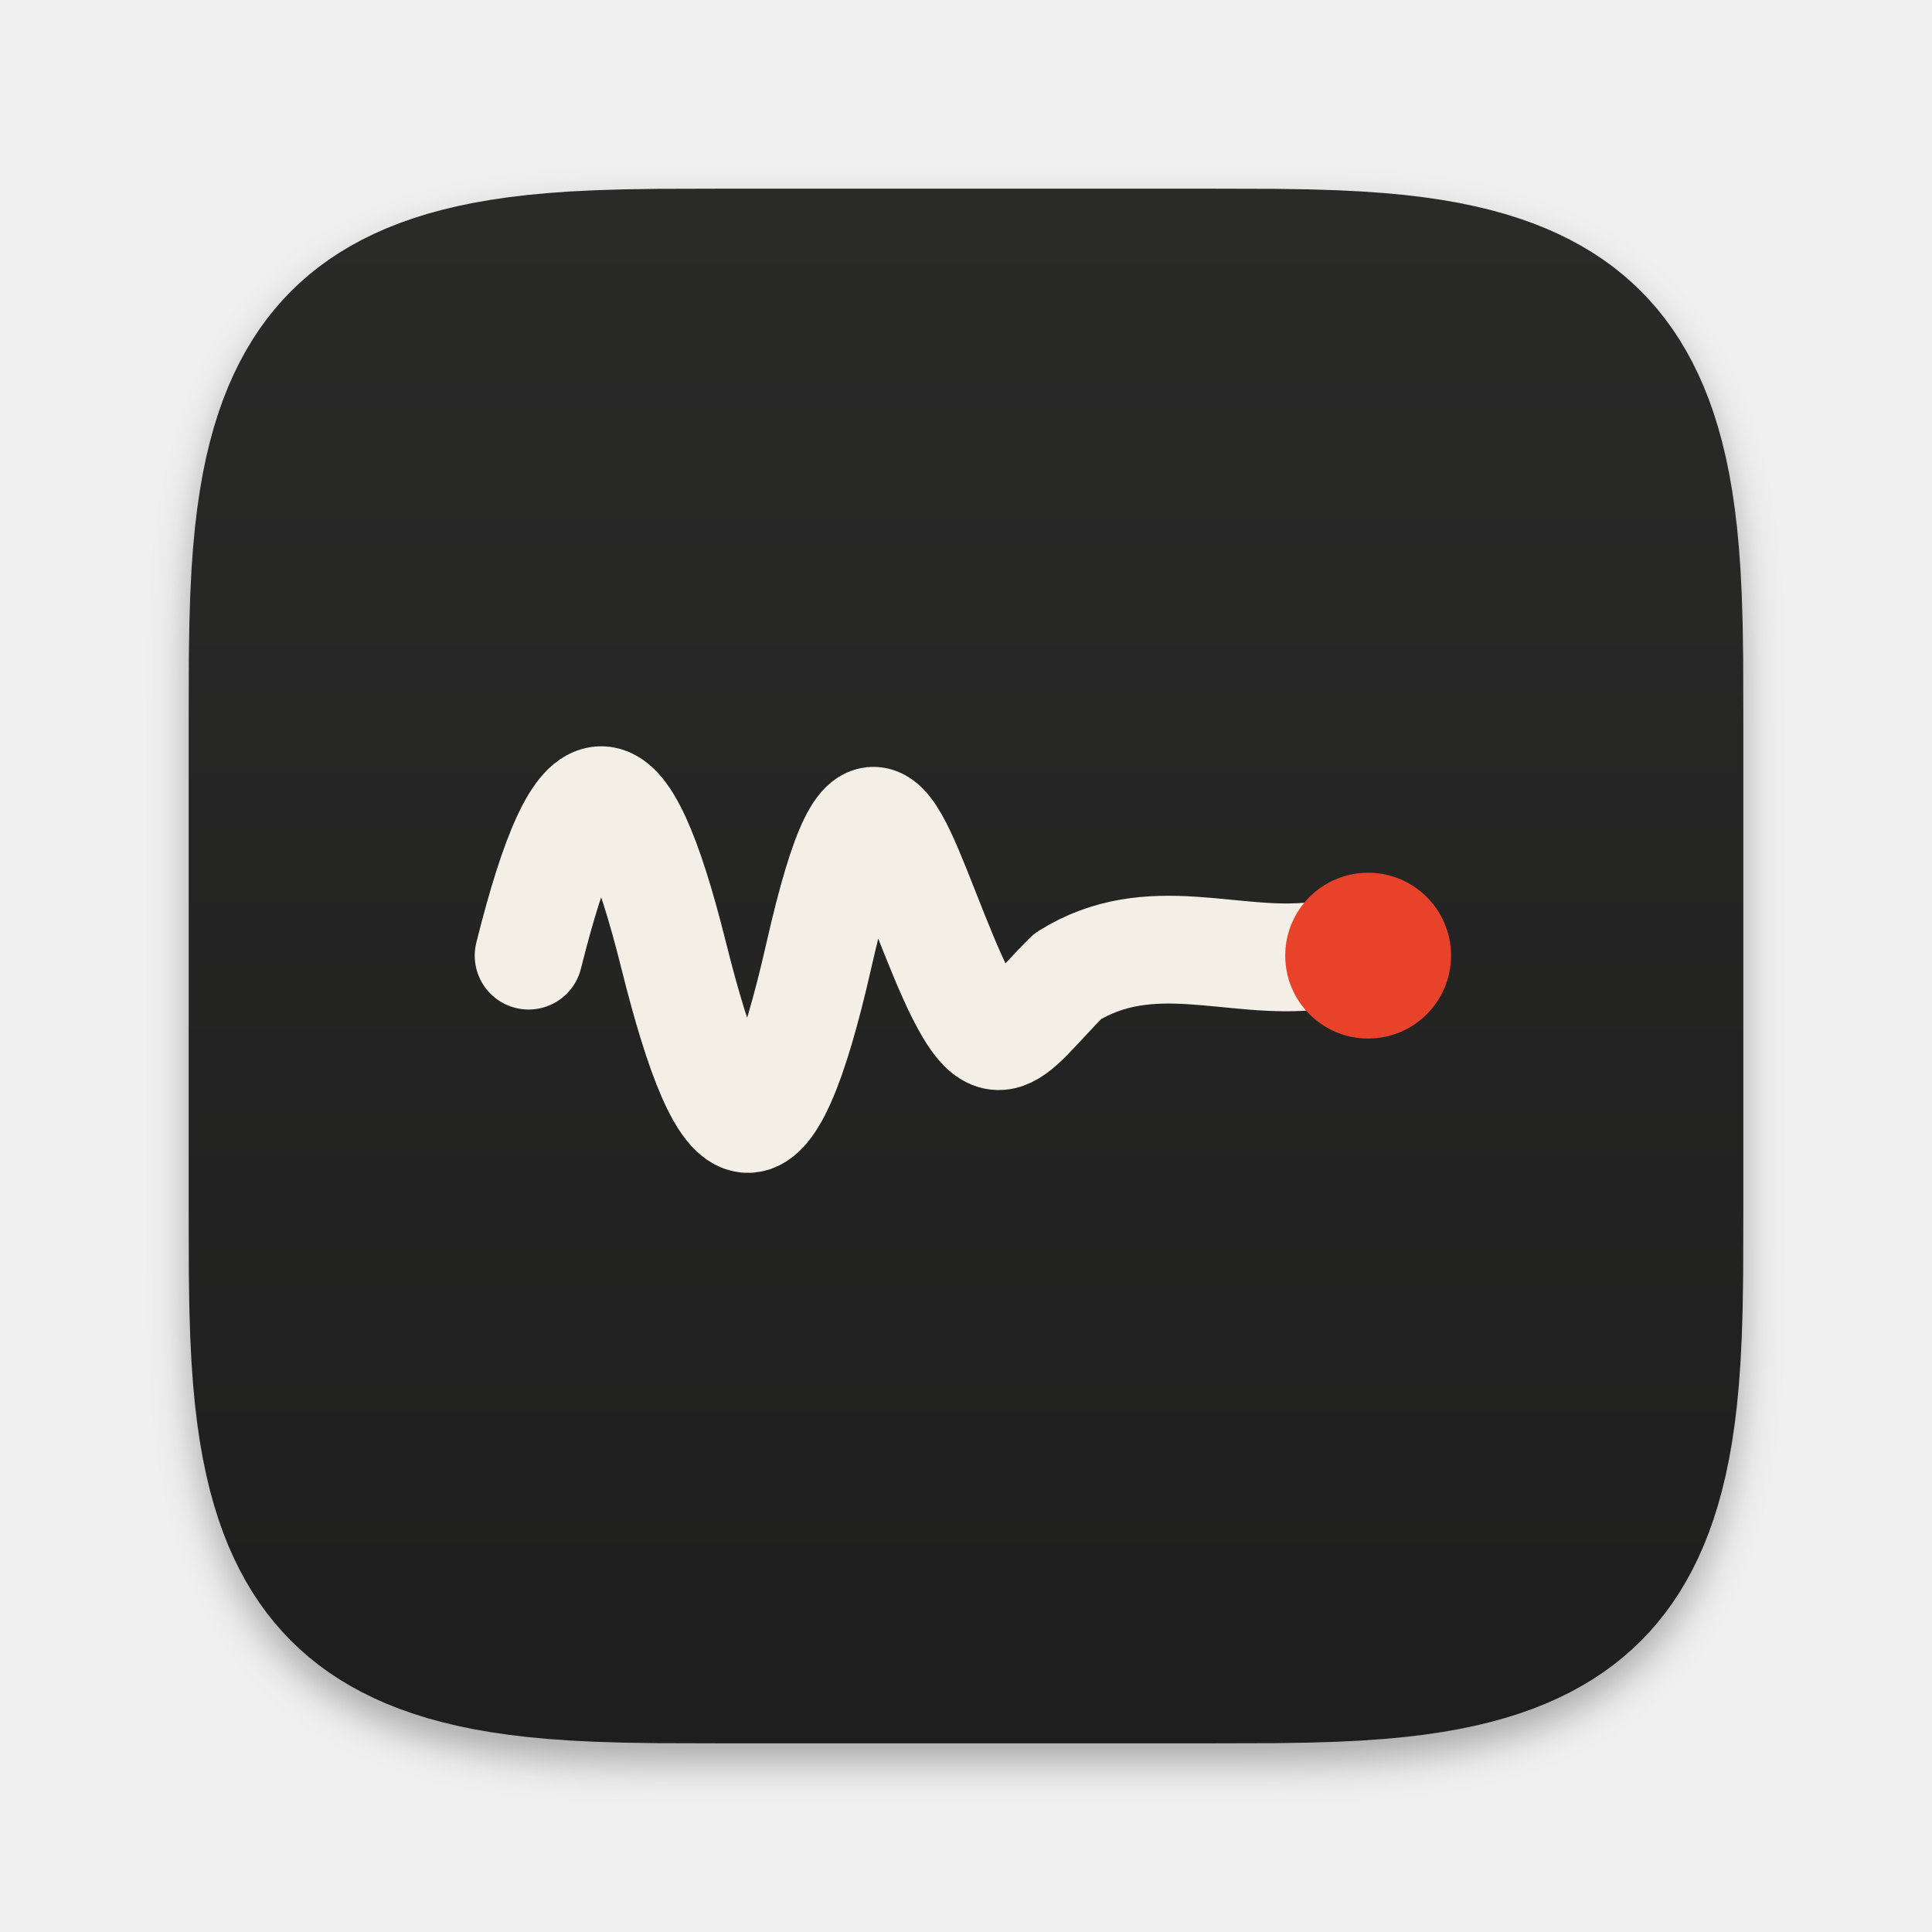
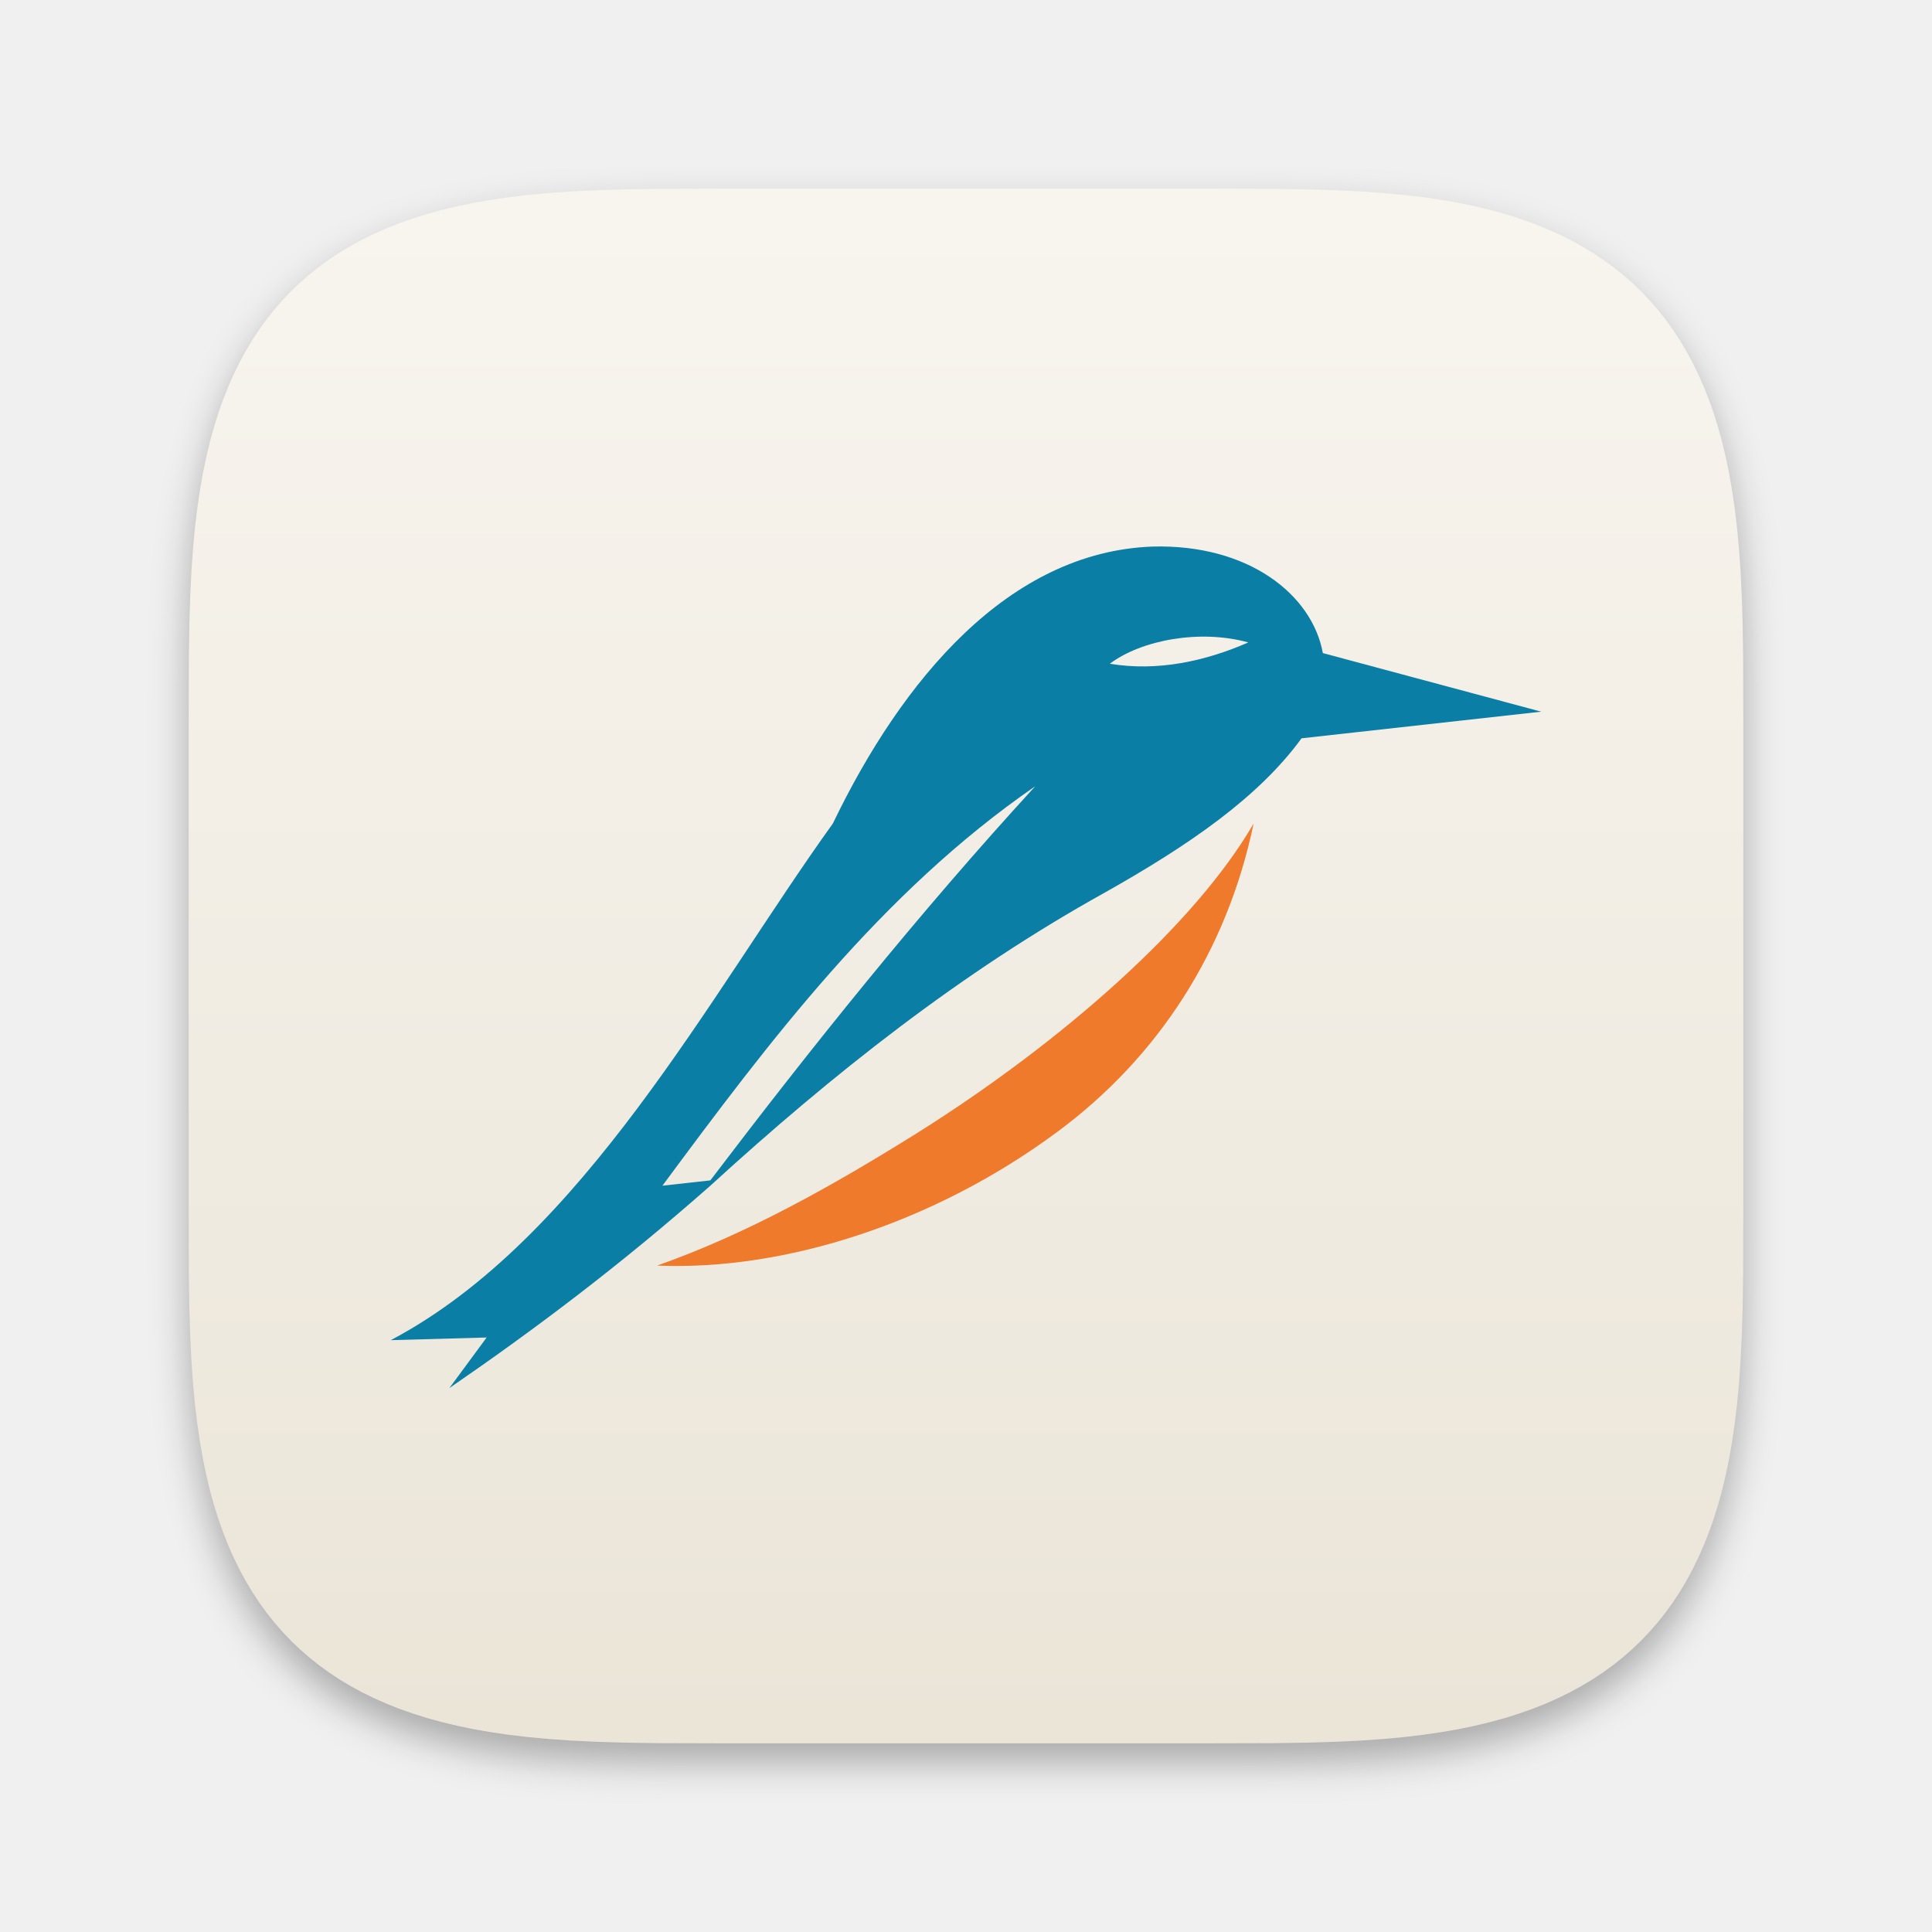
<svg xmlns="http://www.w3.org/2000/svg" viewBox="0 0 1024 1024" width="1024" height="1024">
  <filter id="s" x="-20%" y="-20%" width="140%" height="140%">
    <feGaussianBlur stdDeviation="10" />
  </filter>
  <path d="M640.59 100.00 L675.33 100.09 L693.74 100.37 L708.72 100.84 L721.81 101.49 L733.64 102.33 L744.54 103.35 L754.69 104.57 L764.23 105.97 L773.25 107.55 L781.81 109.33 L789.97 111.29 L797.77 113.44 L805.22 115.78 L812.37 118.31 L819.22 121.03 L825.80 123.95 L832.11 127.05 L838.17 130.35 L843.99 133.84 L849.58 137.53 L854.94 141.42 L860.07 145.51 L864.99 149.80 L869.70 154.30 L874.20 159.01 L878.49 163.93 L882.58 169.06 L886.47 174.42 L890.16 180.01 L893.65 185.83 L896.95 191.89 L900.05 198.20 L902.97 204.78 L905.69 211.63 L908.22 218.78 L910.56 226.23 L912.71 234.03 L914.67 242.19 L916.45 250.75 L918.03 259.77 L919.43 269.31 L920.65 279.46 L921.67 290.36 L922.51 302.19 L923.16 315.28 L923.63 330.26 L923.91 348.67 L924.00 383.41 L924.00 640.59 L923.91 675.33 L923.63 693.74 L923.16 708.72 L922.51 721.81 L921.67 733.64 L920.65 744.54 L919.43 754.69 L918.03 764.23 L916.45 773.25 L914.67 781.81 L912.71 789.97 L910.56 797.77 L908.22 805.22 L905.69 812.37 L902.97 819.22 L900.05 825.80 L896.95 832.11 L893.65 838.17 L890.16 843.99 L886.47 849.58 L882.58 854.94 L878.49 860.07 L874.20 864.99 L869.70 869.70 L864.99 874.20 L860.07 878.49 L854.94 882.58 L849.58 886.47 L843.99 890.16 L838.17 893.65 L832.11 896.95 L825.80 900.05 L819.22 902.97 L812.37 905.69 L805.22 908.22 L797.77 910.56 L789.97 912.71 L781.81 914.67 L773.25 916.45 L764.23 918.03 L754.69 919.43 L744.54 920.65 L733.64 921.67 L721.81 922.51 L708.72 923.16 L693.74 923.63 L675.33 923.91 L640.59 924.00 L383.41 924.00 L348.67 923.91 L330.26 923.63 L315.28 923.16 L302.19 922.51 L290.36 921.67 L279.46 920.65 L269.31 919.43 L259.77 918.03 L250.75 916.45 L242.19 914.67 L234.03 912.71 L226.23 910.56 L218.78 908.22 L211.63 905.69 L204.78 902.97 L198.20 900.05 L191.89 896.95 L185.83 893.65 L180.01 890.16 L174.42 886.47 L169.06 882.58 L163.93 878.49 L159.01 874.20 L154.30 869.70 L149.80 864.99 L145.51 860.07 L141.42 854.94 L137.53 849.58 L133.84 843.99 L130.35 838.17 L127.05 832.11 L123.95 825.80 L121.03 819.22 L118.31 812.37 L115.78 805.22 L113.44 797.77 L111.29 789.97 L109.33 781.81 L107.55 773.25 L105.97 764.23 L104.57 754.69 L103.35 744.54 L102.33 733.64 L101.49 721.81 L100.84 708.72 L100.37 693.74 L100.09 675.33 L100.00 640.59 L100.00 383.41 L100.09 348.67 L100.37 330.26 L100.84 315.28 L101.49 302.19 L102.33 290.36 L103.35 279.46 L104.57 269.31 L105.97 259.77 L107.55 250.75 L109.33 242.19 L111.29 234.03 L113.44 226.23 L115.78 218.78 L118.31 211.63 L121.03 204.78 L123.95 198.20 L127.05 191.89 L130.35 185.83 L133.84 180.01 L137.53 174.42 L141.42 169.06 L145.51 163.93 L149.80 159.01 L154.30 154.30 L159.01 149.80 L163.93 145.51 L169.06 141.42 L174.42 137.53 L180.01 133.84 L185.83 130.35 L191.89 127.05 L198.20 123.95 L204.78 121.03 L211.63 118.31 L218.78 115.78 L226.23 113.44 L234.03 111.29 L242.19 109.33 L250.75 107.55 L259.77 105.97 L269.31 104.57 L279.46 103.35 L290.36 102.33 L302.19 101.49 L315.28 100.84 L330.26 100.37 L348.67 100.09 L383.41 100.00 Z" fill="#000" fill-opacity="0.3" transform="translate(0 10)" filter="url(#s)" />
  <linearGradient id="g" x1="0" y1="0" x2="0" y2="1">
-     <stop offset="0" stop-color="#2a2a29" />
-     <stop offset="1" stop-color="#1e1e1e" />
+     <stop offset="0" stop-color="#f8f5ef" />
+     <stop offset="1" stop-color="#ebe5d8" />
  </linearGradient>
+   <mask id="m">
+     <rect x="-100" y="-100" width="800" height="800" fill="#fff" />
+     <path d="M150 372 C190 318 232 262 290 222 C246 270 206 320 168 370 Z" fill="#000" />
+     <path d="M318 176 C330 167 352 163 370 168 C354 175 336 179 318 176 Z" fill="#000" />
+   </mask>
  <path d="M640.59 100.00 L675.33 100.09 L693.74 100.37 L708.72 100.84 L721.81 101.49 L733.64 102.33 L744.54 103.35 L754.69 104.57 L764.23 105.97 L773.25 107.55 L781.81 109.33 L789.97 111.29 L797.77 113.44 L805.22 115.78 L812.37 118.31 L819.22 121.03 L825.80 123.95 L832.11 127.05 L838.17 130.35 L843.99 133.84 L849.58 137.53 L854.94 141.42 L860.07 145.51 L864.99 149.80 L869.70 154.30 L874.20 159.01 L878.49 163.93 L882.58 169.06 L886.47 174.42 L890.16 180.01 L893.65 185.83 L896.95 191.89 L900.05 198.20 L902.97 204.78 L905.69 211.63 L908.22 218.78 L910.56 226.23 L912.71 234.03 L914.67 242.19 L916.45 250.75 L918.03 259.77 L919.43 269.31 L920.65 279.46 L921.67 290.36 L922.51 302.19 L923.16 315.28 L923.63 330.26 L923.91 348.67 L924.00 383.41 L924.00 640.59 L923.91 675.33 L923.63 693.74 L923.16 708.72 L922.51 721.81 L921.67 733.64 L920.65 744.54 L919.43 754.69 L918.03 764.23 L916.45 773.25 L914.67 781.81 L912.71 789.97 L910.56 797.77 L908.22 805.22 L905.69 812.37 L902.97 819.22 L900.05 825.80 L896.95 832.11 L893.65 838.17 L890.16 843.99 L886.47 849.58 L882.58 854.94 L878.49 860.07 L874.20 864.99 L869.70 869.70 L864.99 874.20 L860.07 878.49 L854.94 882.58 L849.58 886.47 L843.99 890.16 L838.17 893.65 L832.11 896.95 L825.80 900.05 L819.22 902.97 L812.37 905.69 L805.22 908.22 L797.77 910.56 L789.97 912.71 L781.81 914.67 L773.25 916.45 L764.23 918.03 L754.69 919.43 L744.54 920.65 L733.64 921.67 L721.81 922.51 L708.72 923.16 L693.74 923.63 L675.33 923.91 L640.59 924.00 L383.41 924.00 L348.67 923.91 L330.26 923.63 L315.28 923.16 L302.19 922.51 L290.36 921.67 L279.46 920.65 L269.31 919.43 L259.77 918.03 L250.75 916.45 L242.19 914.67 L234.03 912.71 L226.23 910.56 L218.78 908.22 L211.63 905.69 L204.78 902.97 L198.20 900.05 L191.89 896.95 L185.83 893.65 L180.01 890.16 L174.42 886.47 L169.06 882.58 L163.93 878.49 L159.01 874.20 L154.30 869.70 L149.80 864.99 L145.51 860.07 L141.42 854.94 L137.53 849.58 L133.84 843.99 L130.35 838.17 L127.05 832.11 L123.95 825.80 L121.03 819.22 L118.31 812.37 L115.78 805.22 L113.44 797.77 L111.29 789.97 L109.33 781.81 L107.55 773.25 L105.97 764.23 L104.57 754.69 L103.35 744.54 L102.33 733.64 L101.49 721.81 L100.84 708.72 L100.37 693.74 L100.09 675.33 L100.00 640.59 L100.00 383.41 L100.09 348.67 L100.37 330.26 L100.84 315.28 L101.49 302.19 L102.33 290.36 L103.35 279.46 L104.57 269.31 L105.97 259.77 L107.55 250.75 L109.33 242.19 L111.29 234.03 L113.44 226.23 L115.78 218.78 L118.31 211.63 L121.03 204.78 L123.95 198.20 L127.05 191.89 L130.35 185.83 L133.84 180.01 L137.53 174.42 L141.42 169.06 L145.51 163.93 L149.80 159.01 L154.30 154.30 L159.01 149.80 L163.93 145.51 L169.06 141.42 L174.42 137.53 L180.01 133.84 L185.83 130.35 L191.89 127.05 L198.20 123.95 L204.78 121.03 L211.63 118.31 L218.78 115.78 L226.23 113.44 L234.03 111.29 L242.19 109.33 L250.75 107.55 L259.77 105.97 L269.31 104.57 L279.46 103.35 L290.36 102.33 L302.19 101.49 L315.28 100.84 L330.26 100.37 L348.67 100.09 L383.41 100.00 Z" class="t" fill="url(#g)" />
-   <g transform="translate(72.533 72.533) scale(13.73333) translate(32 32) scale(0.8) translate(-33.1 -33.5)">
-     <path d="M12 33 C14.5 23 16.5 23 19 33 S23.5 44 26 33 S29.5 27 32 33 S35 37 38 34 C42 31.5 46 33.5 50 33" fill="none" stroke="#f3efe6" stroke-width="5.2" stroke-linecap="round" stroke-linejoin="round" />
-     <circle cx="52.5" cy="33" r="4" fill="#e8432a" />
+   <g transform="translate(512.0 512.0) scale(1.41148) translate(-264 -289.5)">
+     <path d="M48 430 C120 392 168 300 214 236 C240 182 280 134 334 132 C370 131 394 150 398 172 L480 194 L390 204 C374 226 348 244 316 262 C262 292 214 330 168 372 C134 402 102 426 70 448 L84 429 Z" fill="#0a7ea4" mask="url(#m)" />
+     <path d="M372 236 C350 274 300 318 246 352 C214 372 182 390 148 402 C196 404 252 386 298 352 C336 324 362 284 372 236 Z" fill="#f07a2b" />
  </g>
</svg>
